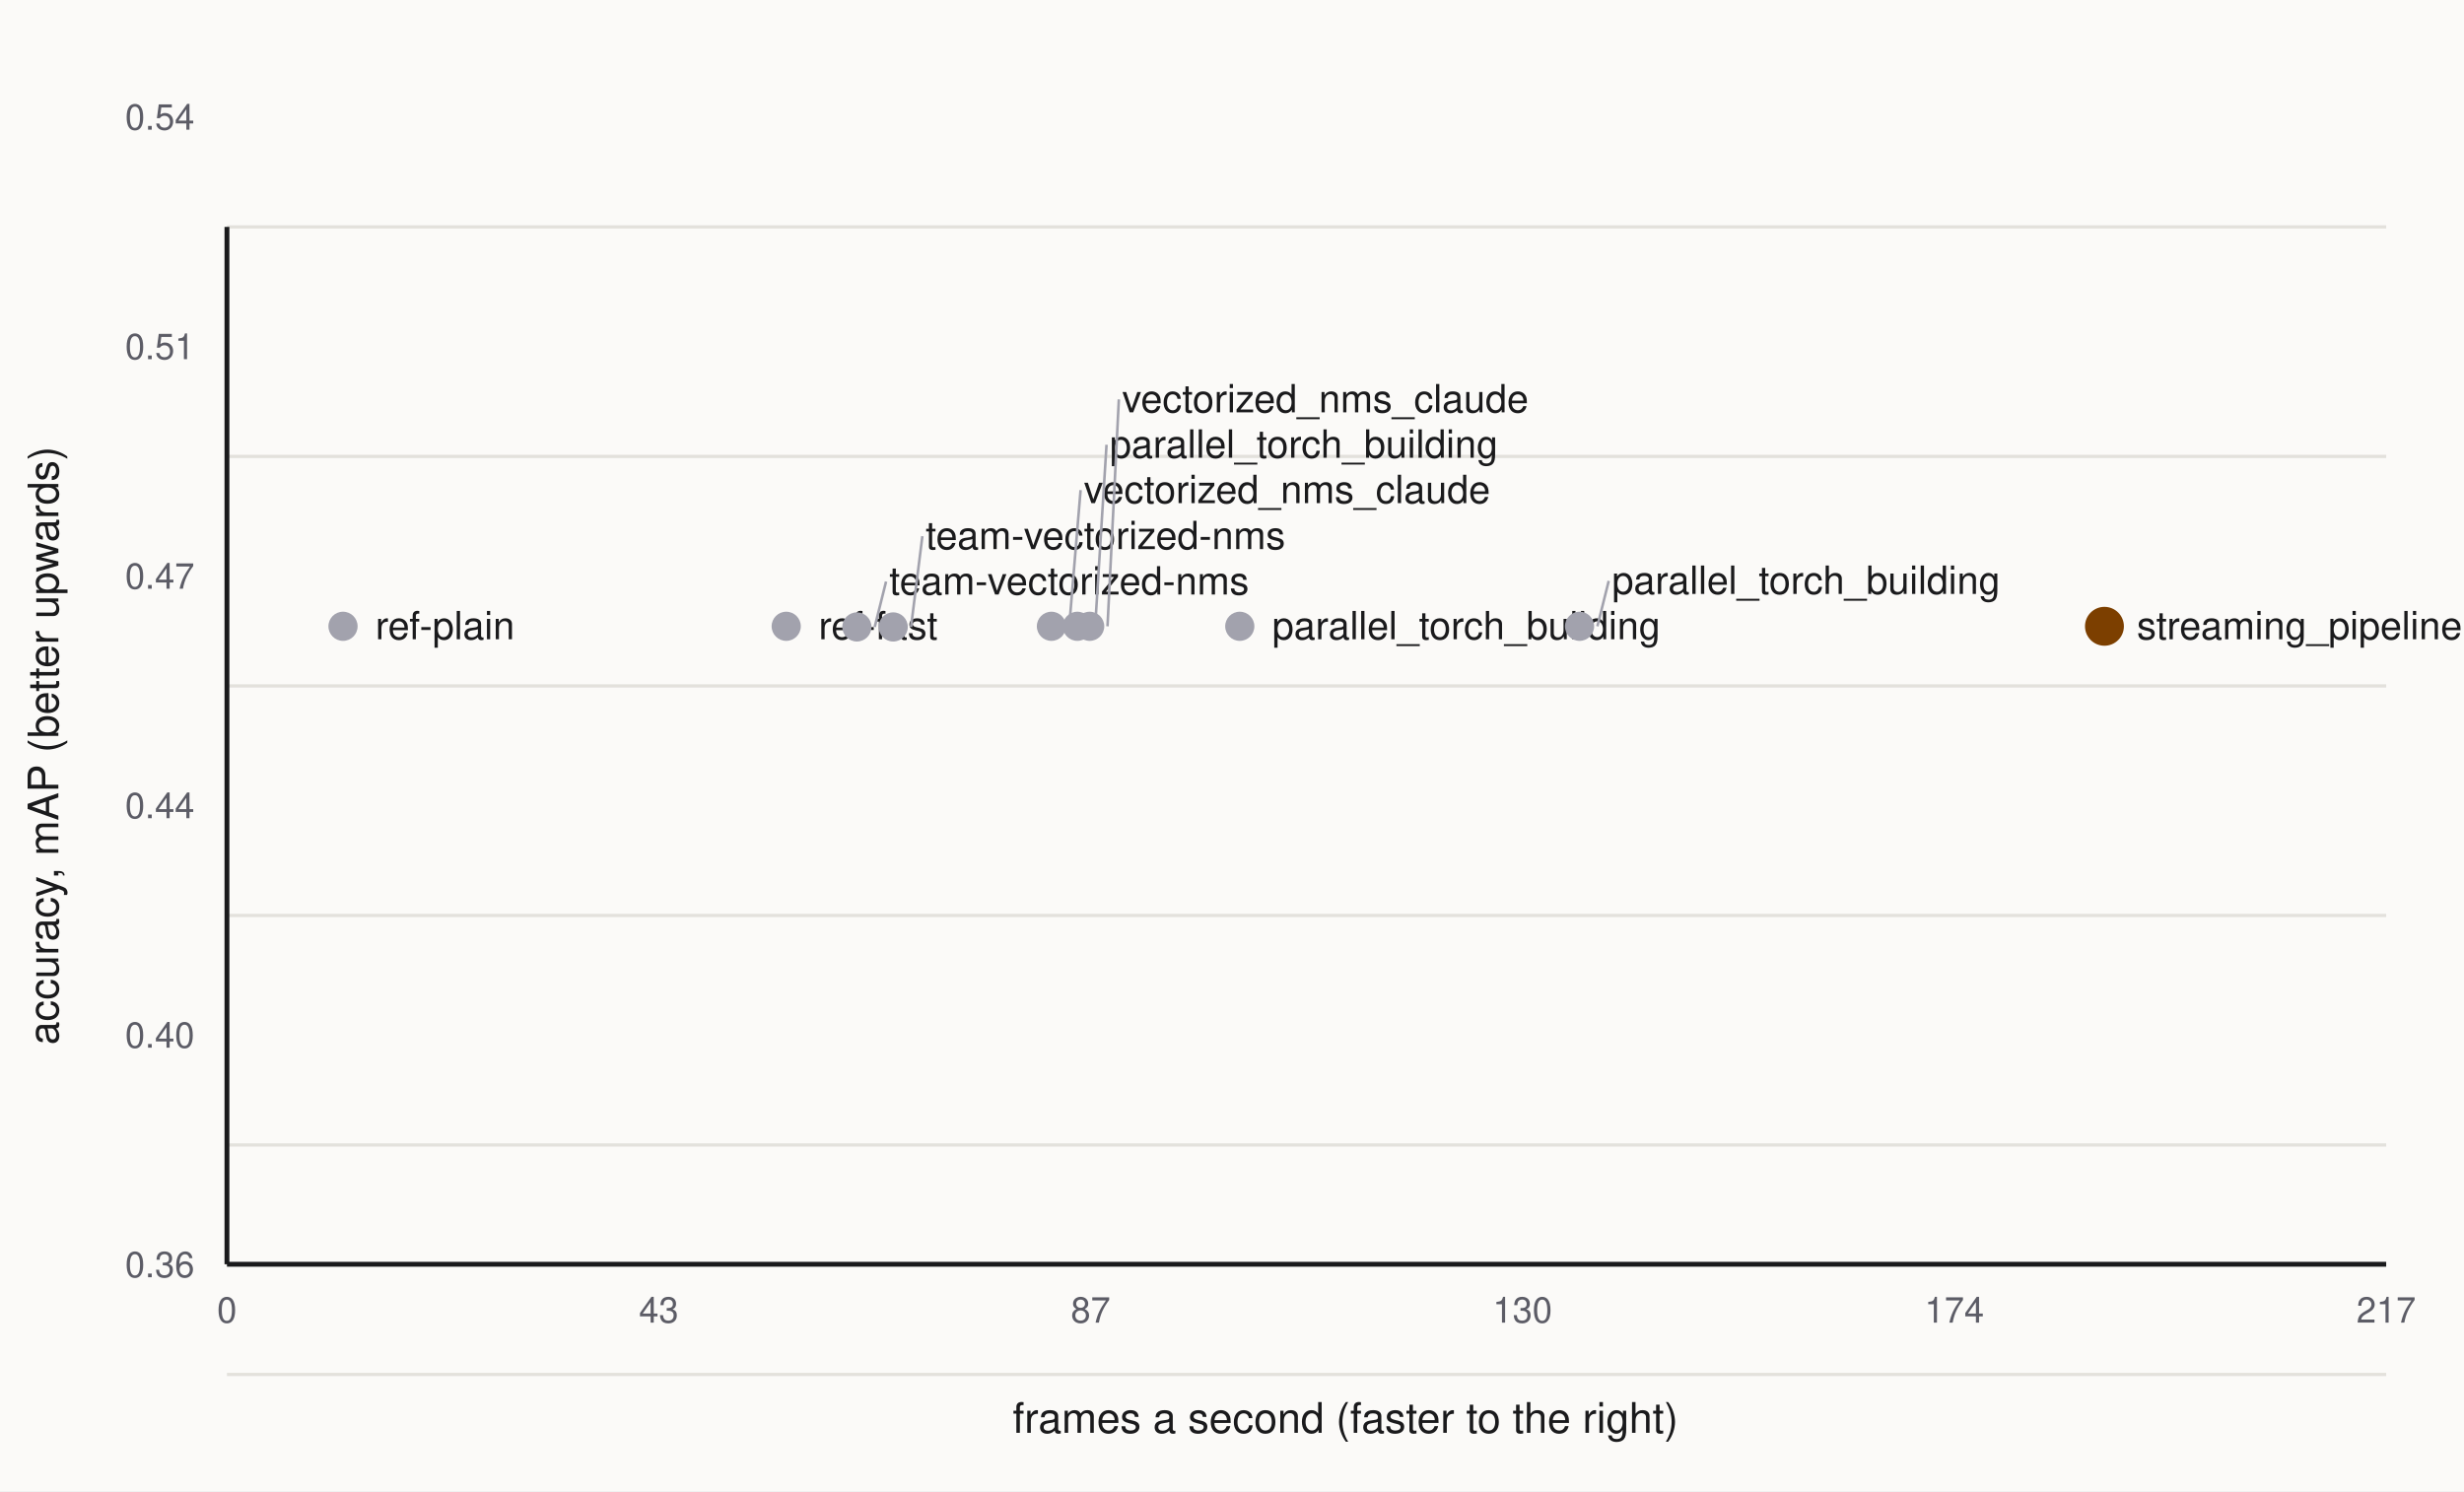
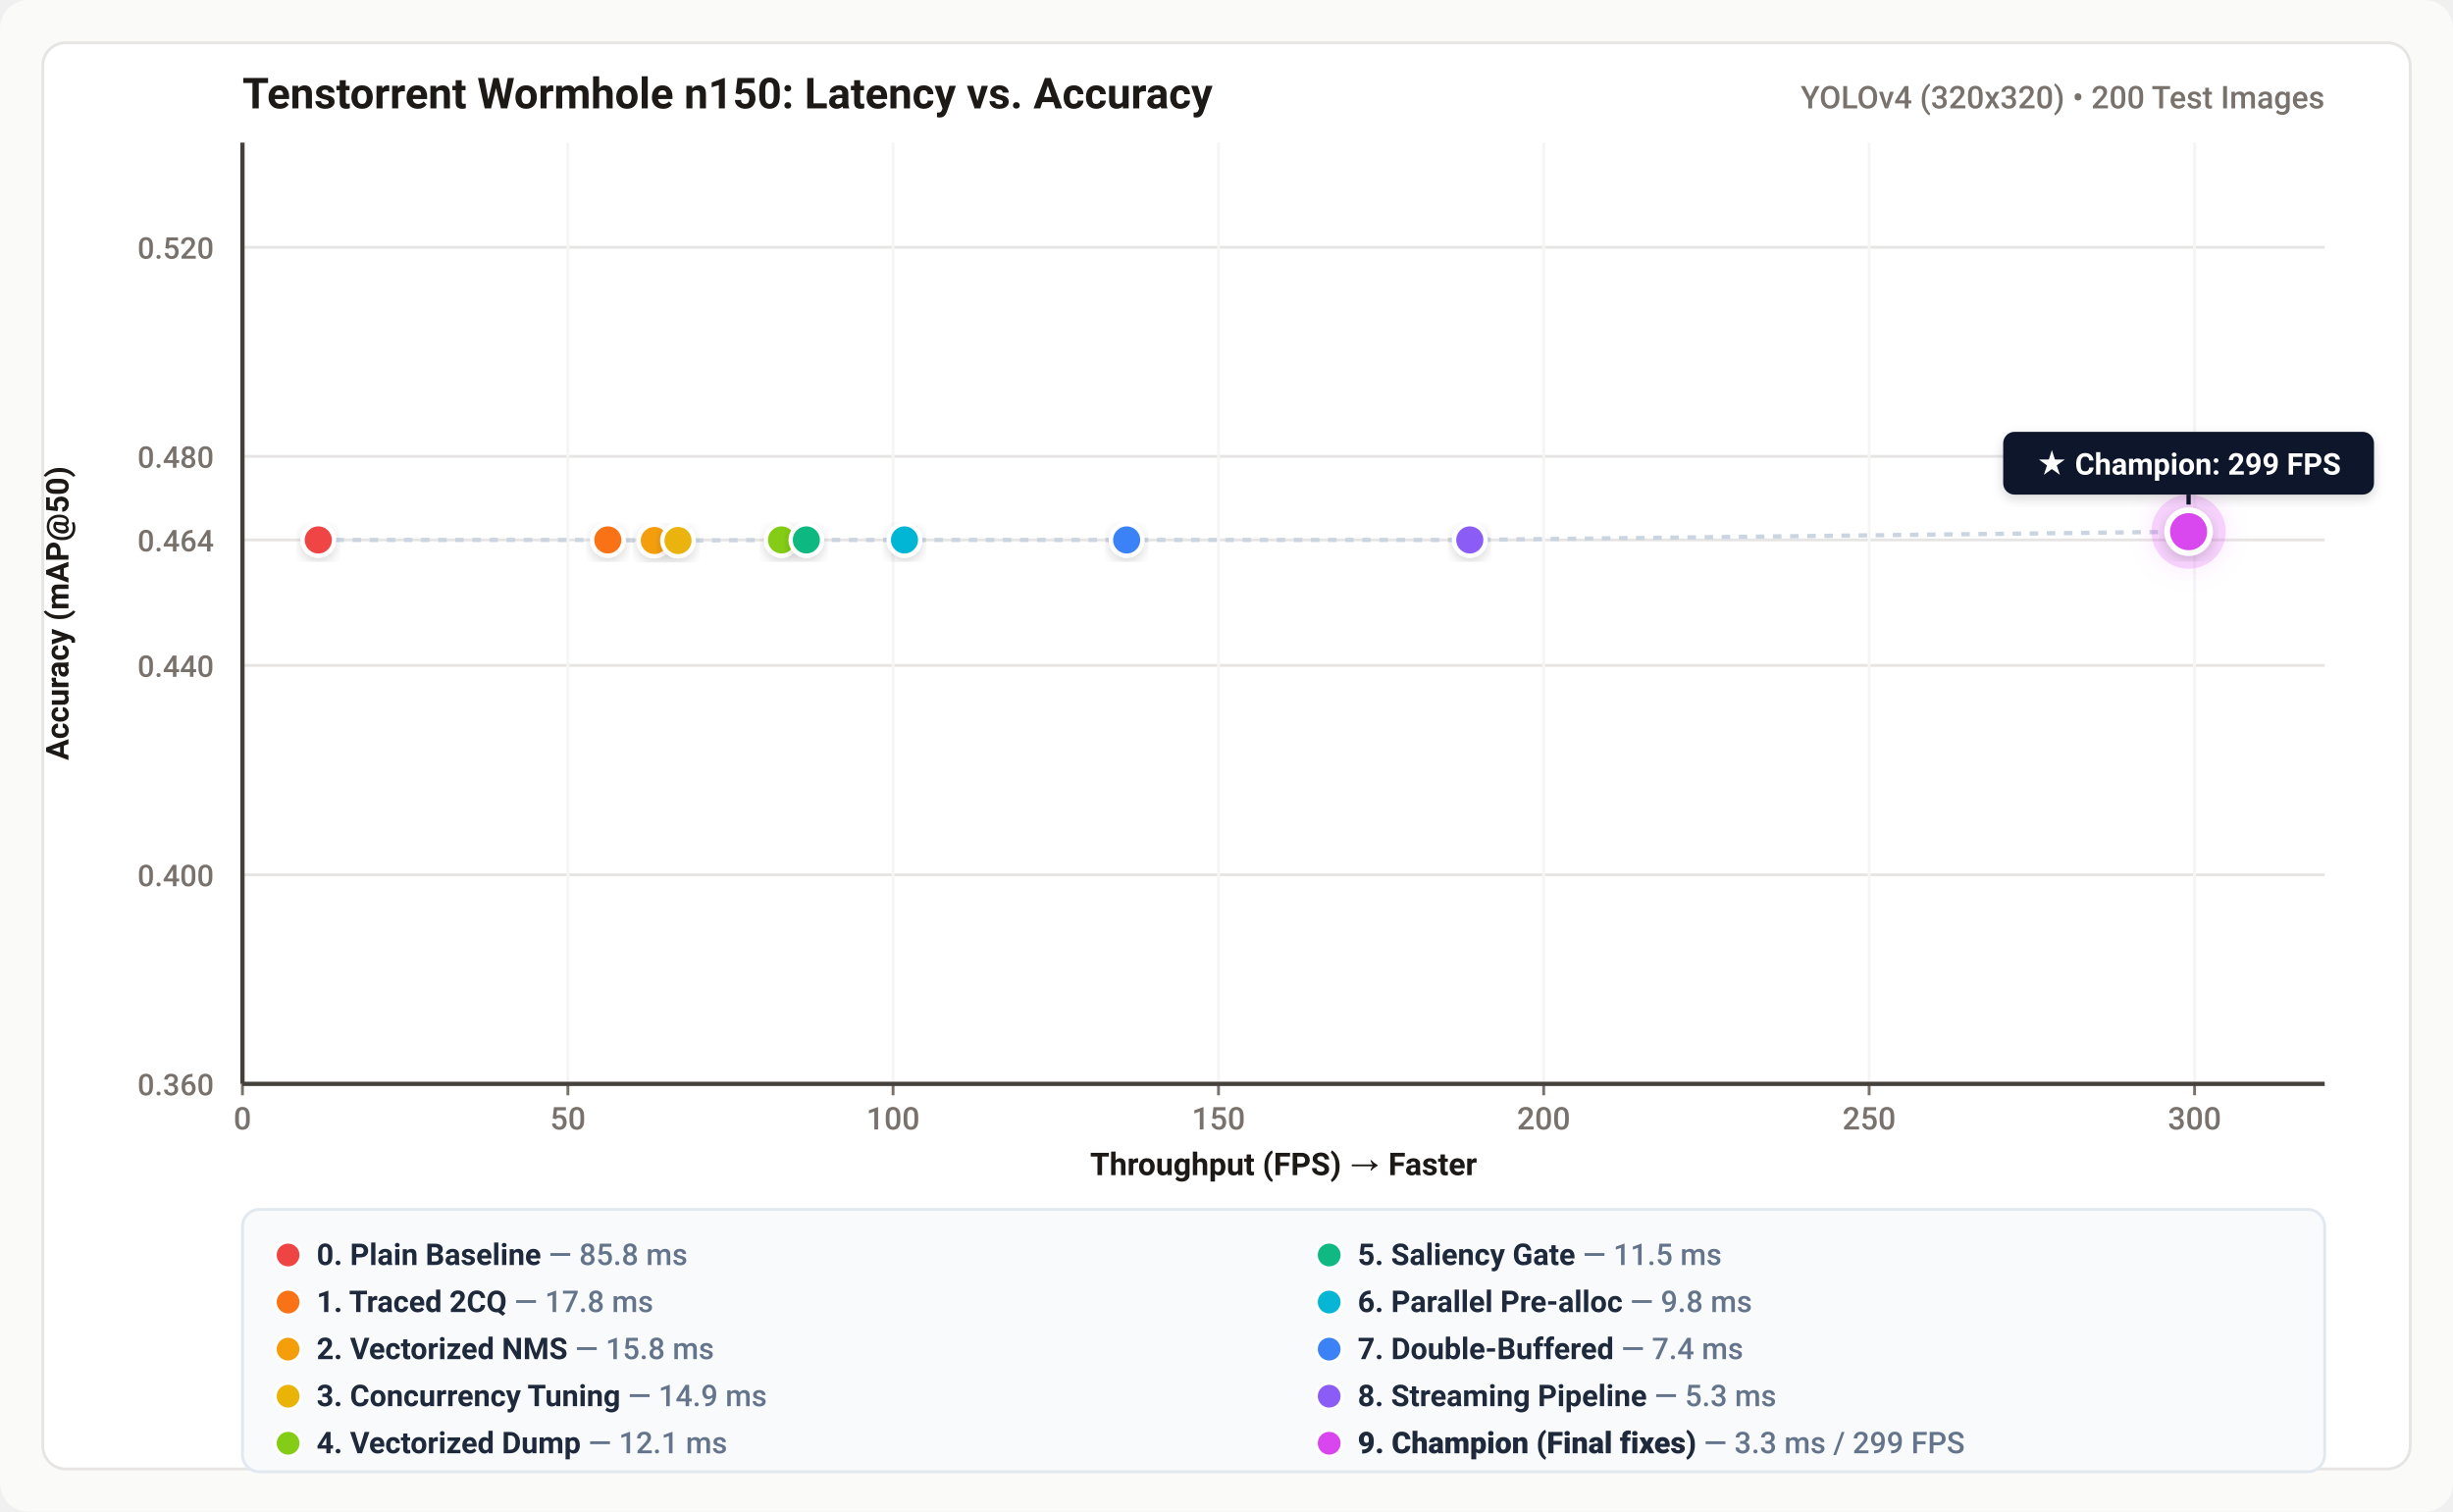
- <svg xmlns="http://www.w3.org/2000/svg" width="760" height="460" viewBox="0 0 760 460" font-family="Helvetica,Arial,sans-serif">
-   <rect width="760" height="460" fill="#fbfaf8" />
-   <line x1="70" y1="70.0" x2="736" y2="70.0" stroke="#e3e1dc" />
-   <line x1="70" y1="140.8" x2="736" y2="140.8" stroke="#e3e1dc" />
-   <line x1="70" y1="211.6" x2="736" y2="211.6" stroke="#e3e1dc" />
-   <line x1="70" y1="282.4" x2="736" y2="282.4" stroke="#e3e1dc" />
-   <line x1="70" y1="353.2" x2="736" y2="353.2" stroke="#e3e1dc" />
-   <line x1="70" y1="424.0" x2="736" y2="424.0" stroke="#e3e1dc" />
-   <line x1="70" y1="390" x2="736" y2="390" stroke="#1a1a1c" stroke-width="1.5" />
-   <line x1="70" y1="70" x2="70" y2="390" stroke="#1a1a1c" stroke-width="1.5" />
-   <text x="60" y="394.0" font-size="11" fill="#5c5c66" text-anchor="end">0.36</text>
-   <text x="60" y="323.2" font-size="11" fill="#5c5c66" text-anchor="end">0.40</text>
-   <text x="60" y="252.4" font-size="11" fill="#5c5c66" text-anchor="end">0.44</text>
-   <text x="60" y="181.6" font-size="11" fill="#5c5c66" text-anchor="end">0.47</text>
-   <text x="60" y="110.8" font-size="11" fill="#5c5c66" text-anchor="end">0.51</text>
-   <text x="60" y="40.0" font-size="11" fill="#5c5c66" text-anchor="end">0.54</text>
-   <text x="70.0" y="408" font-size="11" fill="#5c5c66" text-anchor="middle">0</text>
-   <text x="203.2" y="408" font-size="11" fill="#5c5c66" text-anchor="middle">43</text>
-   <text x="336.4" y="408" font-size="11" fill="#5c5c66" text-anchor="middle">87</text>
-   <text x="469.6" y="408" font-size="11" fill="#5c5c66" text-anchor="middle">130</text>
-   <text x="602.8" y="408" font-size="11" fill="#5c5c66" text-anchor="middle">174</text>
-   <text x="736.0" y="408" font-size="11" fill="#5c5c66" text-anchor="middle">217</text>
-   <text x="415" y="442" font-size="13" fill="#1a1a1c" text-anchor="middle">frames a second  (faster to the right)</text>
-   <text x="18" y="230" font-size="13" fill="#1a1a1c" text-anchor="middle" transform="rotate(-90 18 230)">accuracy, mAP  (better upwards)</text>
-   <circle cx="105.8" cy="193.2" r="4.5" fill="#a2a2ad" />
-   <text x="115.8" y="197.2" font-size="12" fill="#1a1a1c">ref-plain</text>
-   <circle cx="242.5" cy="193.2" r="4.5" fill="#a2a2ad" />
-   <text x="252.5" y="197.2" font-size="12" fill="#1a1a1c">ref-fast</text>
-   <circle cx="264.3" cy="193.4" r="4.5" fill="#a2a2ad" />
-   <line x1="269.8" y1="193.4" x2="273.3" y2="179.4" stroke="#a2a2ad" stroke-width="0.8" />
-   <text x="274.3" y="183.4" font-size="12" fill="#1a1a1c">team-vectorized-nms</text>
-   <circle cx="275.5" cy="193.4" r="4.5" fill="#a2a2ad" />
-   <line x1="281.0" y1="193.4" x2="284.5" y2="165.4" stroke="#a2a2ad" stroke-width="0.8" />
-   <text x="285.5" y="169.4" font-size="12" fill="#1a1a1c">team-vectorized-nms</text>
-   <circle cx="324.3" cy="193.2" r="4.5" fill="#a2a2ad" />
-   <line x1="329.8" y1="193.2" x2="333.3" y2="151.2" stroke="#a2a2ad" stroke-width="0.8" />
-   <text x="334.3" y="155.2" font-size="12" fill="#1a1a1c">vectorized_nms_claude</text>
-   <circle cx="332.3" cy="193.2" r="4.5" fill="#a2a2ad" />
-   <line x1="337.8" y1="193.2" x2="341.3" y2="137.2" stroke="#a2a2ad" stroke-width="0.8" />
-   <text x="342.3" y="141.2" font-size="12" fill="#1a1a1c">parallel_torch_building</text>
-   <circle cx="336.1" cy="193.2" r="4.5" fill="#a2a2ad" />
-   <line x1="341.6" y1="193.2" x2="345.1" y2="123.2" stroke="#a2a2ad" stroke-width="0.8" />
-   <text x="346.1" y="127.2" font-size="12" fill="#1a1a1c">vectorized_nms_claude</text>
-   <circle cx="382.4" cy="193.2" r="4.5" fill="#a2a2ad" />
-   <text x="392.4" y="197.2" font-size="12" fill="#1a1a1c">parallel_torch_building</text>
-   <circle cx="487.2" cy="193.2" r="4.5" fill="#a2a2ad" />
-   <line x1="492.7" y1="193.2" x2="496.2" y2="179.2" stroke="#a2a2ad" stroke-width="0.8" />
-   <text x="497.2" y="183.2" font-size="12" fill="#1a1a1c">parallel_torch_building</text>
-   <circle cx="649.1" cy="193.2" r="6" fill="#7c3f00" />
-   <text x="659.1" y="197.2" font-size="12" fill="#1a1a1c">streaming_pipeline</text>
+ <svg xmlns="http://www.w3.org/2000/svg" width="860" height="530" viewBox="0 0 860 530" font-family="-apple-system, BlinkMacSystemFont, Segoe UI, Roboto, Helvetica, Arial, sans-serif">
+   <defs>
+     <filter id="shadow" x="-20%" y="-20%" width="140%" height="140%">
+       <feDropShadow dx="0" dy="1.5" stdDeviation="2" flood-opacity="0.16" />
+     </filter>
+     <filter id="glow" x="-30%" y="-30%" width="160%" height="160%">
+       <feDropShadow dx="0" dy="0" stdDeviation="4" flood-color="#D946EF" flood-opacity="0.5" />
+     </filter>
+   </defs>
+   <rect width="860" height="530" fill="#FAFAF9" rx="10" />
+   <rect x="15" y="15" width="830" height="500" fill="#FFFFFF" rx="8" stroke="#E7E5E4" stroke-width="1" />
+   <text x="85" y="38" font-size="15" font-weight="700" fill="#1C1917">Tenstorrent Wormhole n150: Latency vs. Accuracy</text>
+   <text x="815" y="38" font-size="11" font-weight="500" fill="#78716C" text-anchor="end">YOLOv4 (320x320) • 200 Test Images</text>
+   <line x1="85" y1="380.0" x2="815" y2="380.0" stroke="#E7E5E4" />
+   <text x="75" y="384.0" font-size="10.5" font-weight="500" fill="#78716C" text-anchor="end">0.360</text>
+   <line x1="85" y1="306.7" x2="815" y2="306.7" stroke="#E7E5E4" />
+   <text x="75" y="310.7" font-size="10.5" font-weight="500" fill="#78716C" text-anchor="end">0.400</text>
+   <line x1="85" y1="233.3" x2="815" y2="233.3" stroke="#E7E5E4" />
+   <text x="75" y="237.3" font-size="10.5" font-weight="500" fill="#78716C" text-anchor="end">0.440</text>
+   <line x1="85" y1="189.3" x2="815" y2="189.3" stroke="#E7E5E4" />
+   <text x="75" y="193.3" font-size="10.5" font-weight="500" fill="#78716C" text-anchor="end">0.464</text>
+   <line x1="85" y1="160.0" x2="815" y2="160.0" stroke="#E7E5E4" />
+   <text x="75" y="164.0" font-size="10.5" font-weight="500" fill="#78716C" text-anchor="end">0.480</text>
+   <line x1="85" y1="86.7" x2="815" y2="86.7" stroke="#E7E5E4" />
+   <text x="75" y="90.7" font-size="10.5" font-weight="500" fill="#78716C" text-anchor="end">0.520</text>
+   <line x1="85.0" y1="50" x2="85.0" y2="380" stroke="#F5F5F4" stroke-width="1" />
+   <line x1="85.0" y1="380" x2="85.0" y2="384" stroke="#78716C" stroke-width="1" />
+   <text x="85.0" y="396" font-size="11" font-weight="500" fill="#78716C" text-anchor="middle">0</text>
+   <line x1="199.1" y1="50" x2="199.1" y2="380" stroke="#F5F5F4" stroke-width="1" />
+   <line x1="199.1" y1="380" x2="199.1" y2="384" stroke="#78716C" stroke-width="1" />
+   <text x="199.1" y="396" font-size="11" font-weight="500" fill="#78716C" text-anchor="middle">50</text>
+   <line x1="313.1" y1="50" x2="313.1" y2="380" stroke="#F5F5F4" stroke-width="1" />
+   <line x1="313.1" y1="380" x2="313.1" y2="384" stroke="#78716C" stroke-width="1" />
+   <text x="313.1" y="396" font-size="11" font-weight="500" fill="#78716C" text-anchor="middle">100</text>
+   <line x1="427.2" y1="50" x2="427.2" y2="380" stroke="#F5F5F4" stroke-width="1" />
+   <line x1="427.2" y1="380" x2="427.2" y2="384" stroke="#78716C" stroke-width="1" />
+   <text x="427.2" y="396" font-size="11" font-weight="500" fill="#78716C" text-anchor="middle">150</text>
+   <line x1="541.2" y1="50" x2="541.2" y2="380" stroke="#F5F5F4" stroke-width="1" />
+   <line x1="541.2" y1="380" x2="541.2" y2="384" stroke="#78716C" stroke-width="1" />
+   <text x="541.2" y="396" font-size="11" font-weight="500" fill="#78716C" text-anchor="middle">200</text>
+   <line x1="655.3" y1="50" x2="655.3" y2="380" stroke="#F5F5F4" stroke-width="1" />
+   <line x1="655.3" y1="380" x2="655.3" y2="384" stroke="#78716C" stroke-width="1" />
+   <text x="655.3" y="396" font-size="11" font-weight="500" fill="#78716C" text-anchor="middle">250</text>
+   <line x1="769.4" y1="50" x2="769.4" y2="380" stroke="#F5F5F4" stroke-width="1" />
+   <line x1="769.4" y1="380" x2="769.4" y2="384" stroke="#78716C" stroke-width="1" />
+   <text x="769.4" y="396" font-size="11" font-weight="500" fill="#78716C" text-anchor="middle">300</text>
+   <line x1="85" y1="380" x2="815" y2="380" stroke="#44403C" stroke-width="1.5" />
+   <line x1="85" y1="50" x2="85" y2="380" stroke="#44403C" stroke-width="1.5" />
+   <text x="450.0" y="412" font-size="11" font-weight="600" fill="#1C1917" text-anchor="middle">Throughput (FPS) → Faster</text>
+   <text x="24" y="215.0" font-size="11" font-weight="600" fill="#1C1917" text-anchor="middle" transform="rotate(-90 24 215.0)">Accuracy (mAP@50)</text>
+   <path d="M111.6,189.3 L213.1,189.3 L229.4,189.5 L237.7,189.5 L274.0,189.3 L282.7,189.3 L317.1,189.3 L395.0,189.3 L515.3,189.3 L767.3,186.4" fill="none" stroke="#CBD5E1" stroke-width="1.5" stroke-dasharray="3 3" />
+   <circle cx="111.6" cy="189.3" r="5.5" fill="#EF4444" stroke="#FFFFFF" stroke-width="1.5" filter="url(#shadow)" />
+   <circle cx="213.1" cy="189.3" r="5.5" fill="#F97316" stroke="#FFFFFF" stroke-width="1.5" filter="url(#shadow)" />
+   <circle cx="229.4" cy="189.5" r="5.5" fill="#F59E0B" stroke="#FFFFFF" stroke-width="1.5" filter="url(#shadow)" />
+   <circle cx="237.7" cy="189.5" r="5.5" fill="#EAB308" stroke="#FFFFFF" stroke-width="1.5" filter="url(#shadow)" />
+   <circle cx="274.0" cy="189.3" r="5.5" fill="#84CC16" stroke="#FFFFFF" stroke-width="1.5" filter="url(#shadow)" />
+   <circle cx="282.7" cy="189.3" r="5.5" fill="#10B981" stroke="#FFFFFF" stroke-width="1.5" filter="url(#shadow)" />
+   <circle cx="317.1" cy="189.3" r="5.5" fill="#06B6D4" stroke="#FFFFFF" stroke-width="1.5" filter="url(#shadow)" />
+   <circle cx="395.0" cy="189.3" r="5.5" fill="#3B82F6" stroke="#FFFFFF" stroke-width="1.5" filter="url(#shadow)" />
+   <circle cx="515.3" cy="189.3" r="5.5" fill="#8B5CF6" stroke="#FFFFFF" stroke-width="1.5" filter="url(#shadow)" />
+   <circle cx="767.3" cy="186.4" r="13" fill="#D946EF" opacity="0.25" filter="url(#glow)" />
+   <circle cx="767.3" cy="186.4" r="7.5" fill="#D946EF" stroke="#FFFFFF" stroke-width="2" filter="url(#shadow)" />
+   <rect x="702.3" y="151.4" width="130" height="22" rx="4" fill="#0F172A" filter="url(#shadow)" />
+   <text x="767.3" y="166.4" font-size="10.5" font-weight="700" fill="#FFFFFF" text-anchor="middle">★ Champion: 299 FPS</text>
+   <line x1="767.3" y1="173.4" x2="767.3" y2="176.9" stroke="#0F172A" stroke-width="1.5" />
+   <rect x="85" y="424" width="730" height="92" fill="#F8FAFC" rx="6" stroke="#E2E8F0" stroke-width="1" />
+   <circle cx="101.0" cy="440.0" r="4.5" fill="#EF4444" stroke="#FFFFFF" stroke-width="1" />
+   <text x="111.0" y="443.5" font-size="10.5" fill="#1E293B">
+     <tspan font-weight="600">0. Plain Baseline</tspan>
+     <tspan fill="#64748B" font-weight="500">— 85.8 ms</tspan>
+   </text>
+   <circle cx="101.0" cy="456.5" r="4.5" fill="#F97316" stroke="#FFFFFF" stroke-width="1" />
+   <text x="111.0" y="460.0" font-size="10.5" fill="#1E293B">
+     <tspan font-weight="600">1. Traced 2CQ</tspan>
+     <tspan fill="#64748B" font-weight="500">— 17.8 ms</tspan>
+   </text>
+   <circle cx="101.0" cy="473.0" r="4.5" fill="#F59E0B" stroke="#FFFFFF" stroke-width="1" />
+   <text x="111.0" y="476.5" font-size="10.5" fill="#1E293B">
+     <tspan font-weight="600">2. Vectorized NMS</tspan>
+     <tspan fill="#64748B" font-weight="500">— 15.8 ms</tspan>
+   </text>
+   <circle cx="101.0" cy="489.5" r="4.5" fill="#EAB308" stroke="#FFFFFF" stroke-width="1" />
+   <text x="111.0" y="493.0" font-size="10.5" fill="#1E293B">
+     <tspan font-weight="600">3. Concurrency Tuning</tspan>
+     <tspan fill="#64748B" font-weight="500">— 14.9 ms</tspan>
+   </text>
+   <circle cx="101.0" cy="506.0" r="4.5" fill="#84CC16" stroke="#FFFFFF" stroke-width="1" />
+   <text x="111.0" y="509.5" font-size="10.5" fill="#1E293B">
+     <tspan font-weight="600">4. Vectorized Dump</tspan>
+     <tspan fill="#64748B" font-weight="500">— 12.1 ms</tspan>
+   </text>
+   <circle cx="466.0" cy="440.0" r="4.5" fill="#10B981" stroke="#FFFFFF" stroke-width="1" />
+   <text x="476.0" y="443.5" font-size="10.5" fill="#1E293B">
+     <tspan font-weight="600">5. Saliency Gate</tspan>
+     <tspan fill="#64748B" font-weight="500">— 11.5 ms</tspan>
+   </text>
+   <circle cx="466.0" cy="456.5" r="4.5" fill="#06B6D4" stroke="#FFFFFF" stroke-width="1" />
+   <text x="476.0" y="460.0" font-size="10.5" fill="#1E293B">
+     <tspan font-weight="600">6. Parallel Pre-alloc</tspan>
+     <tspan fill="#64748B" font-weight="500">— 9.8 ms</tspan>
+   </text>
+   <circle cx="466.0" cy="473.0" r="4.5" fill="#3B82F6" stroke="#FFFFFF" stroke-width="1" />
+   <text x="476.0" y="476.5" font-size="10.5" fill="#1E293B">
+     <tspan font-weight="600">7. Double-Buffered</tspan>
+     <tspan fill="#64748B" font-weight="500">— 7.4 ms</tspan>
+   </text>
+   <circle cx="466.0" cy="489.5" r="4.5" fill="#8B5CF6" stroke="#FFFFFF" stroke-width="1" />
+   <text x="476.0" y="493.0" font-size="10.5" fill="#1E293B">
+     <tspan font-weight="600">8. Streaming Pipeline</tspan>
+     <tspan fill="#64748B" font-weight="500">— 5.3 ms</tspan>
+   </text>
+   <circle cx="466.0" cy="506.0" r="4.5" fill="#D946EF" stroke="#FFFFFF" stroke-width="1" />
+   <text x="476.0" y="509.5" font-size="10.5" fill="#1E293B">
+     <tspan font-weight="800">9. Champion (Final fixes)</tspan>
+     <tspan fill="#64748B" font-weight="500">— 3.3 ms / 299 FPS</tspan>
+   </text>
</svg>
